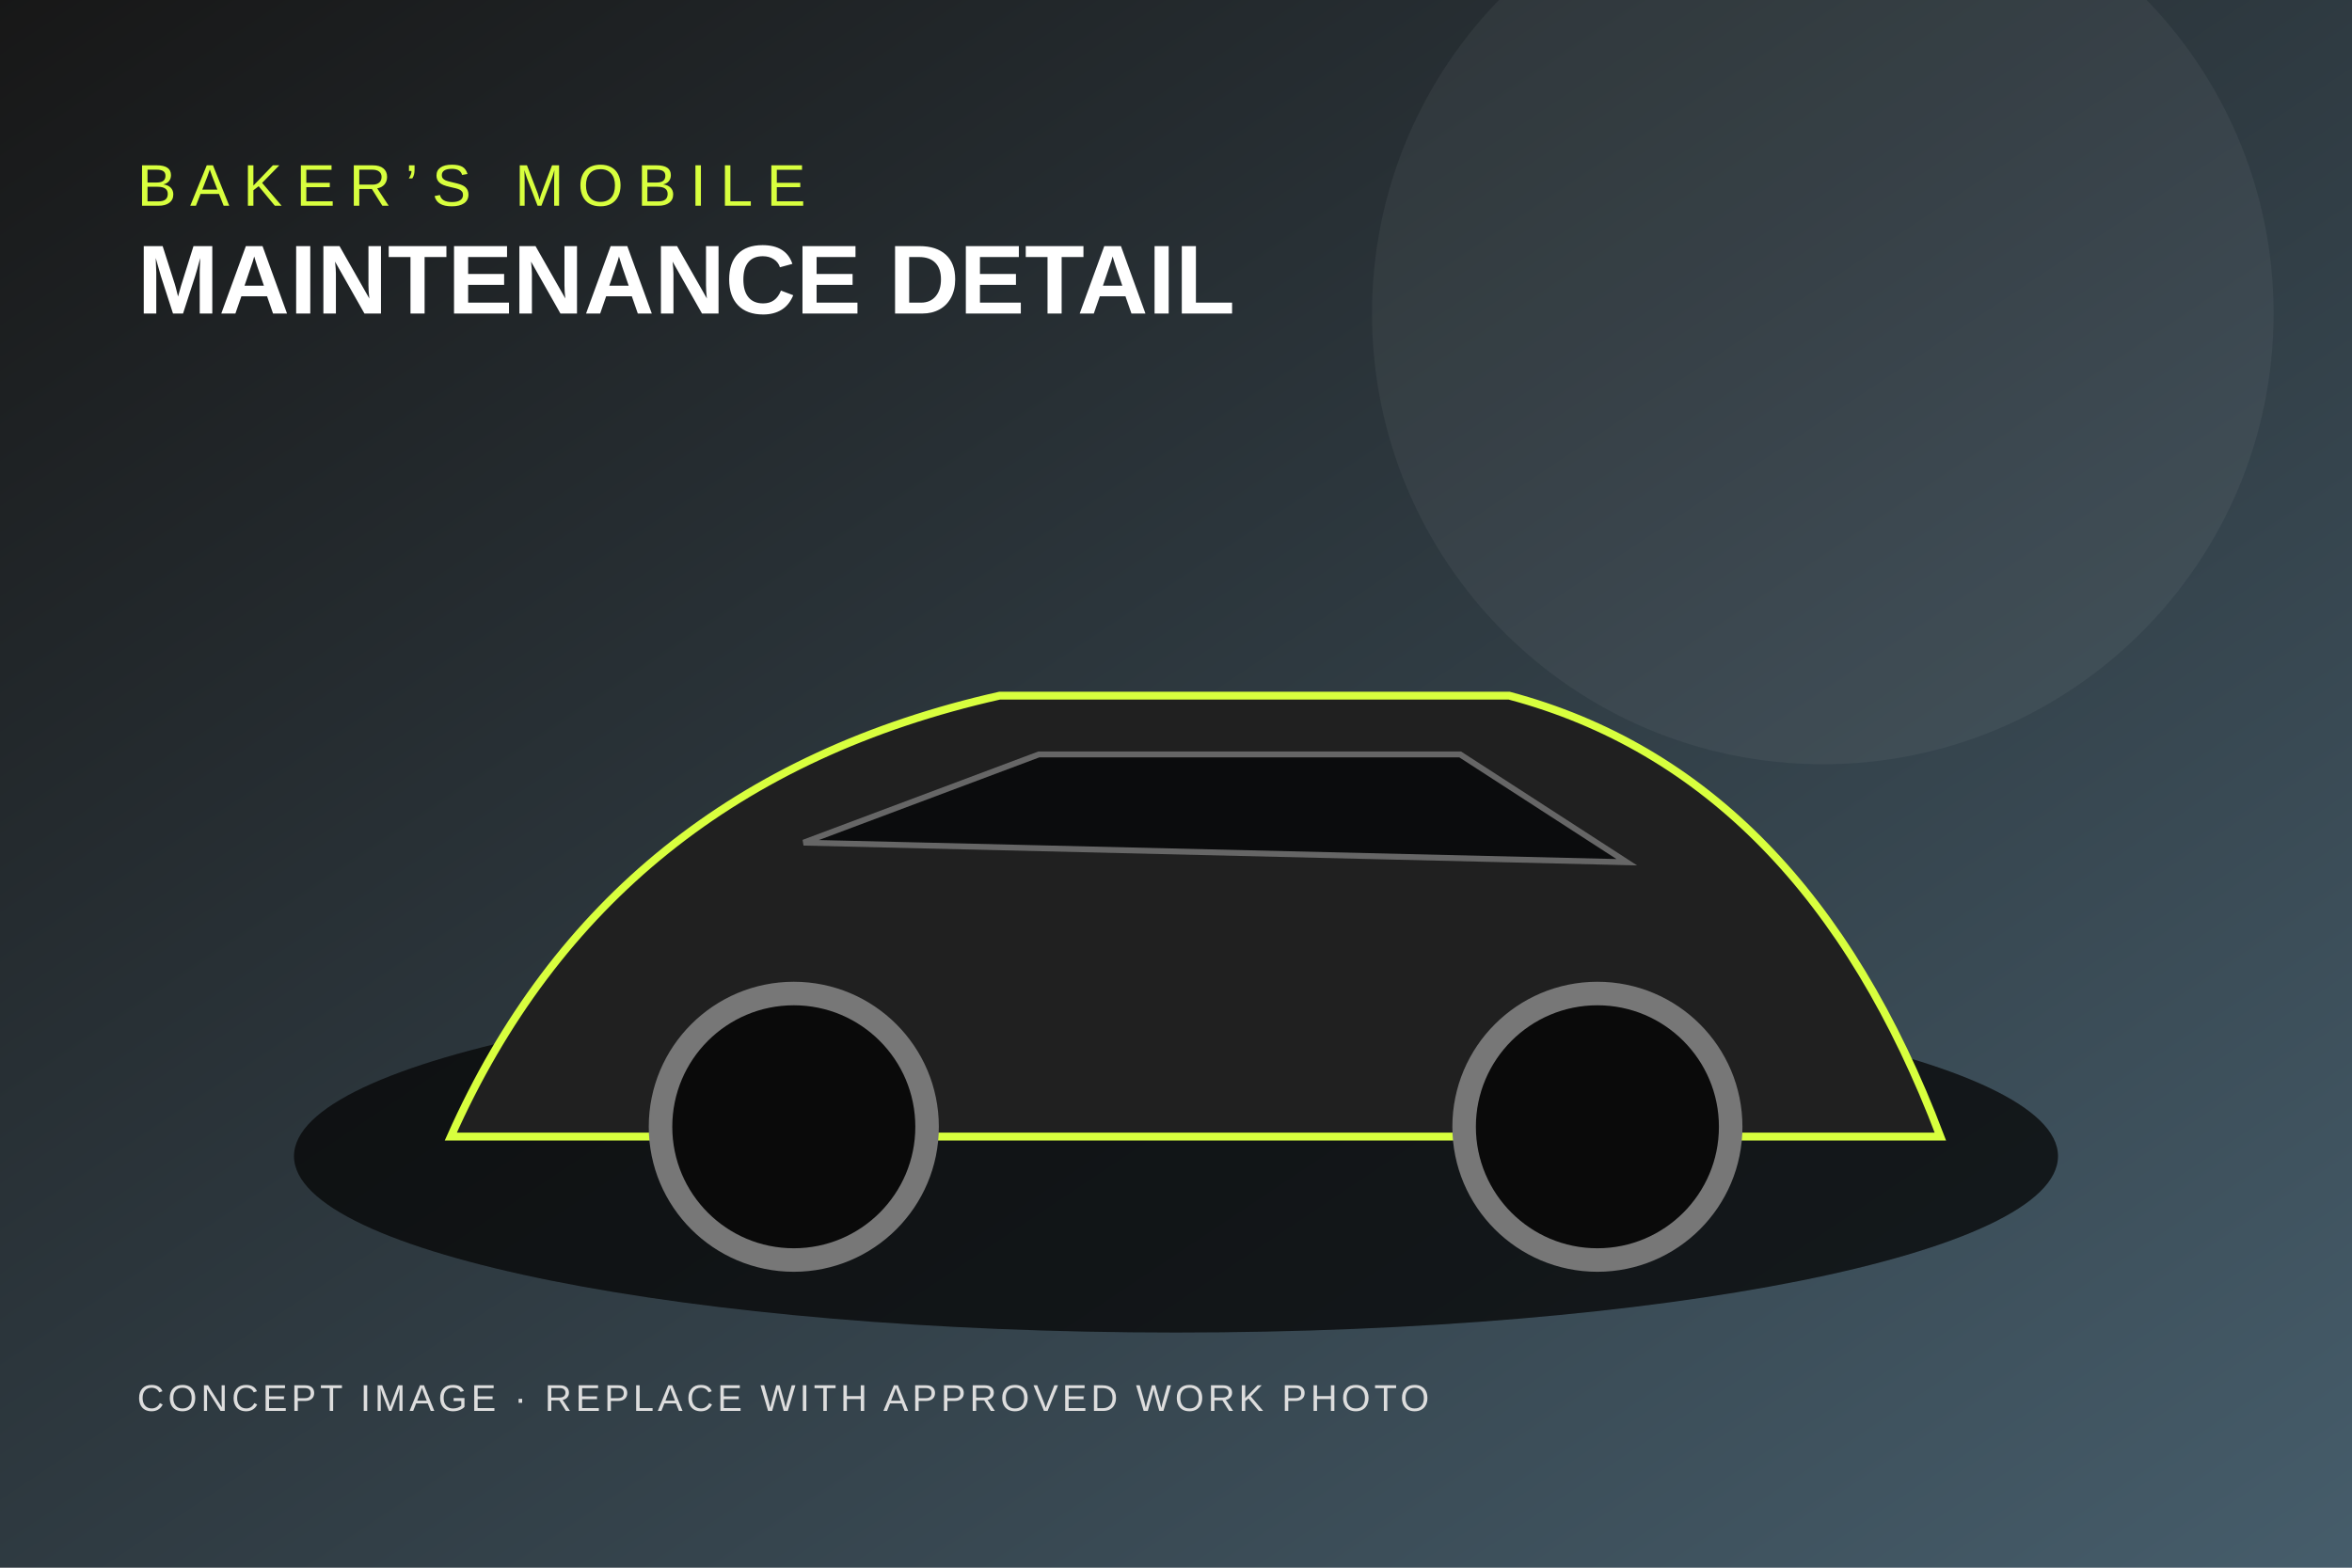
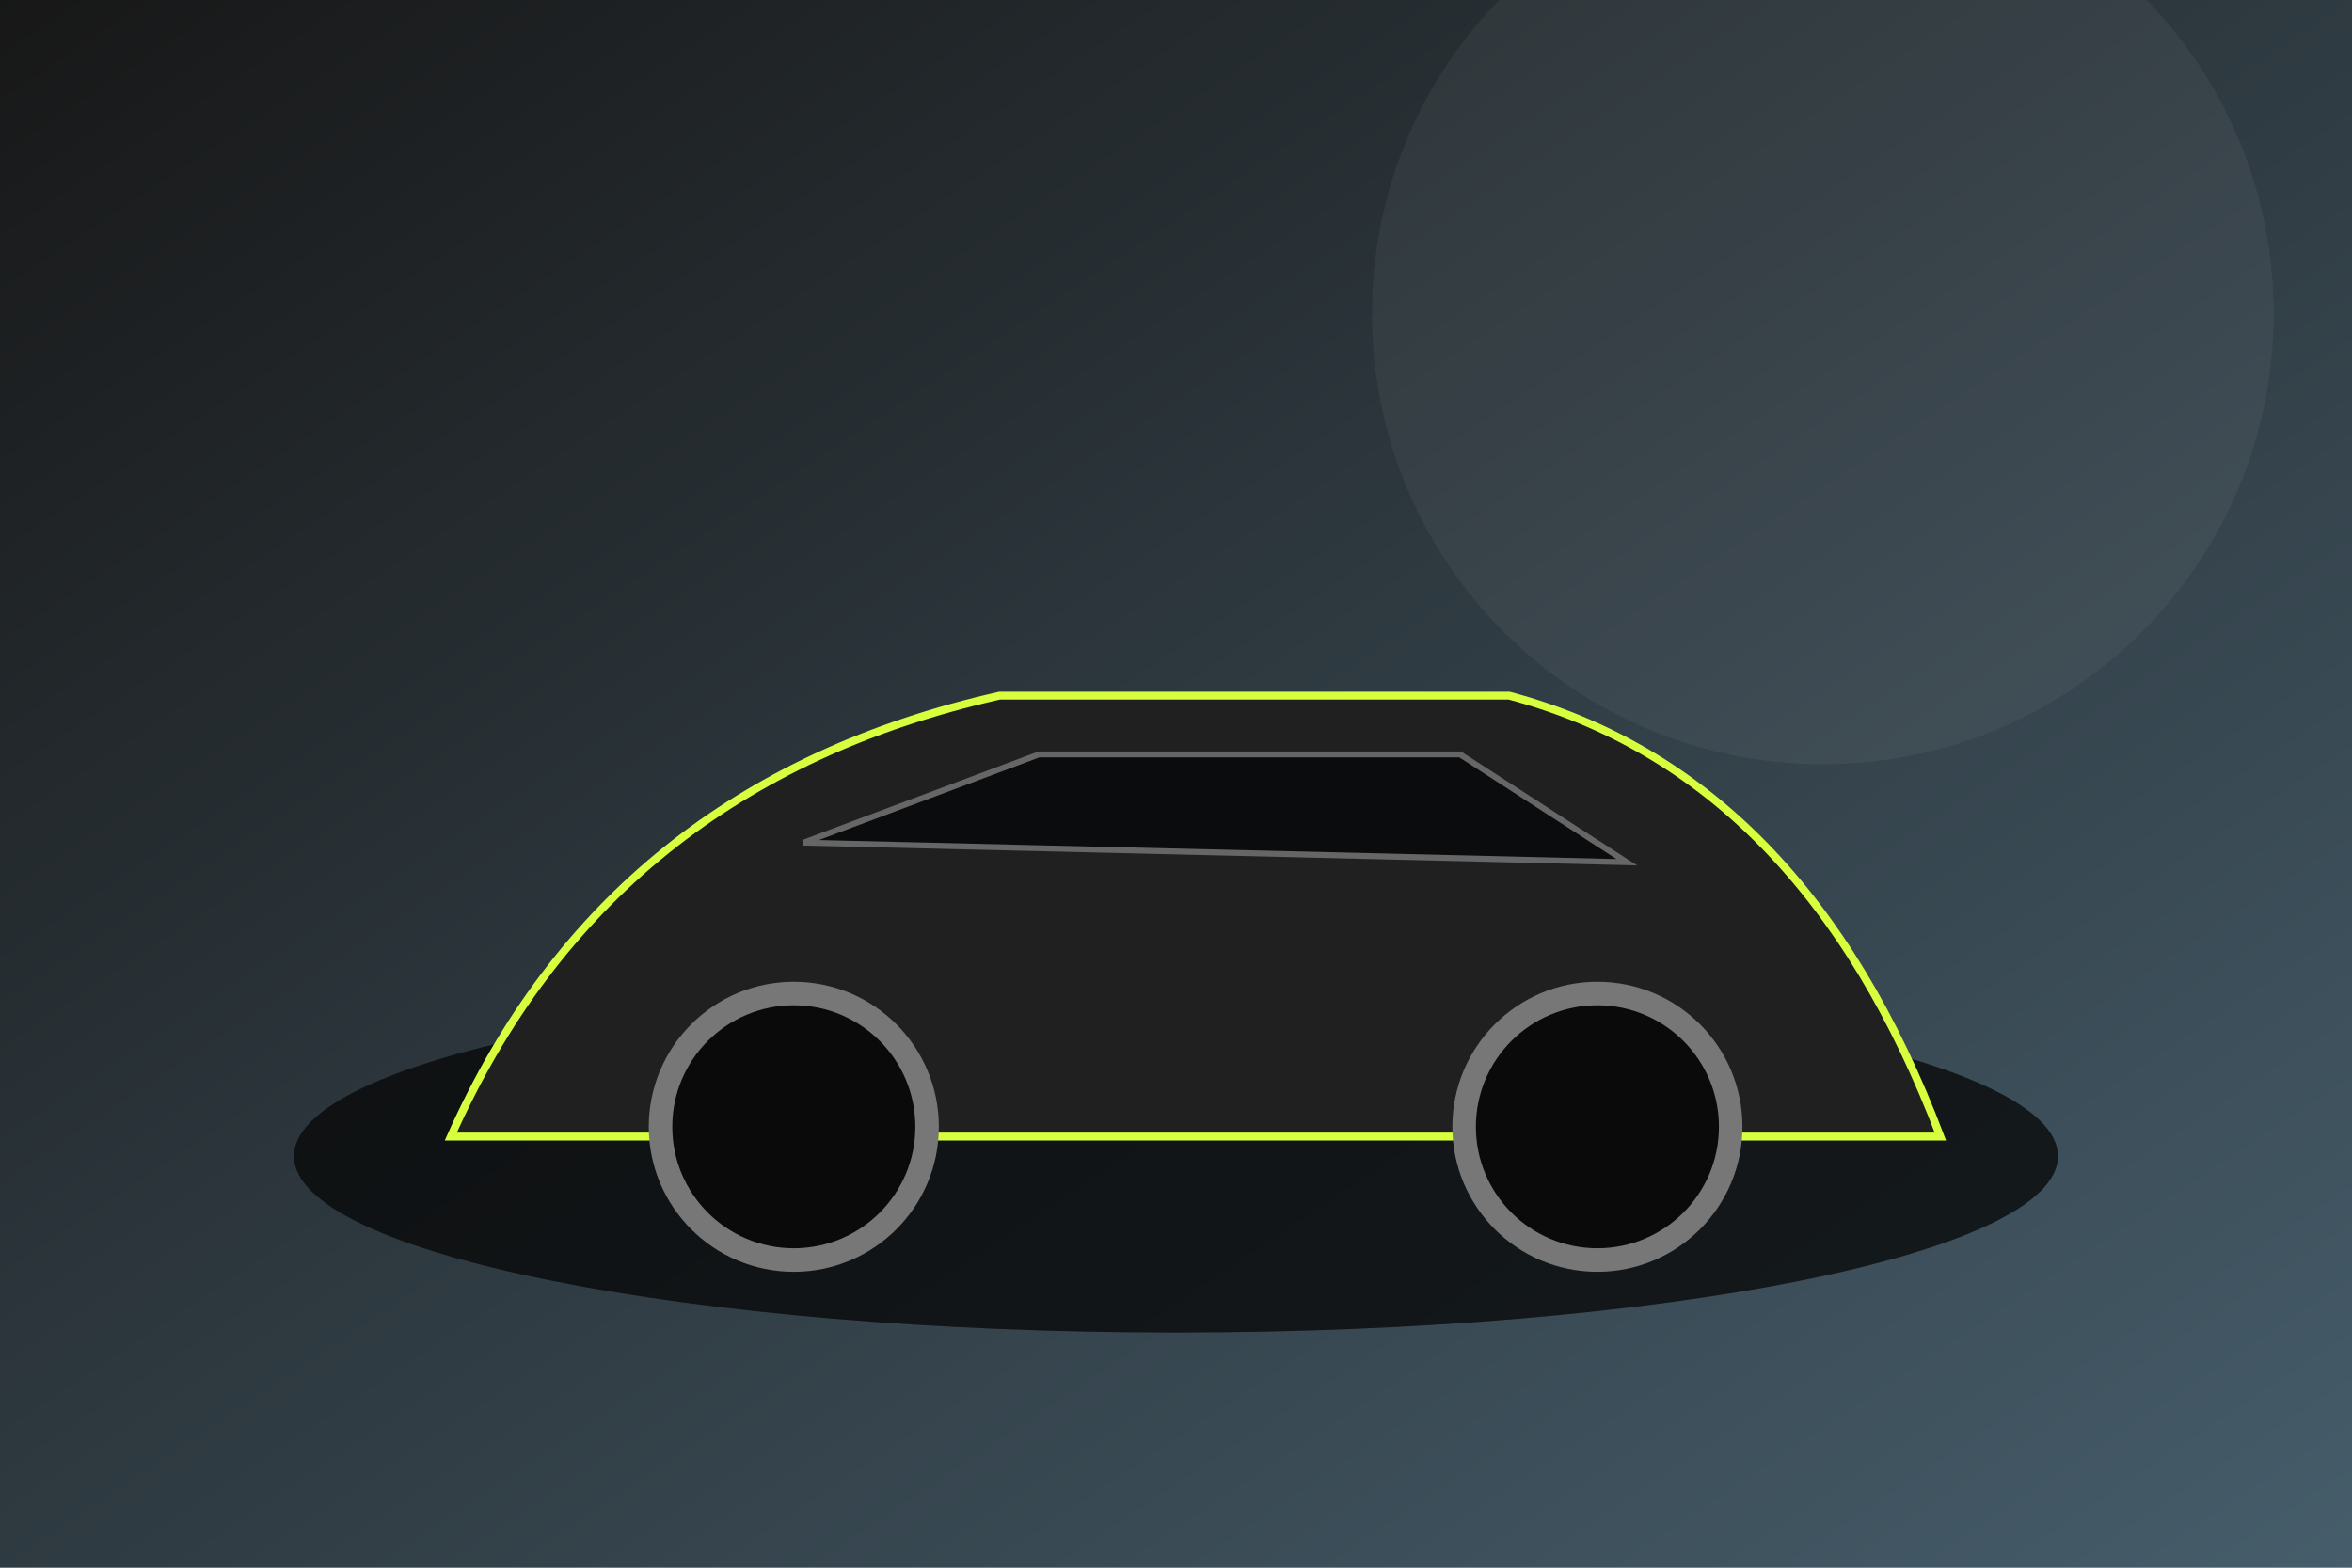
<svg xmlns="http://www.w3.org/2000/svg" viewBox="0 0 1200 800">
  <defs>
    <linearGradient id="g" x1="0" y1="0" x2="1" y2="1">
      <stop stop-color="#171717" />
      <stop offset="1" stop-color="#465d6b" />
    </linearGradient>
  </defs>
  <rect width="1200" height="800" fill="url(#g)" />
  <circle cx="930" cy="160" r="230" fill="rgba(255,255,255,.05)" />
  <ellipse cx="600" cy="590" rx="450" ry="90" fill="#050505" opacity=".75" />
  <path d="M230 580 Q310 400 510 355 L770 355 Q920 395 990 580 Z" fill="#202020" stroke="#d8ff3e" stroke-width="4" />
  <path d="M410 430 L530 385 L745 385 L830 440 Z" fill="#0b0c0d" stroke="#666" stroke-width="3" />
  <circle cx="405" cy="575" r="68" fill="#0a0a0a" stroke="#777" stroke-width="12" />
  <circle cx="815" cy="575" r="68" fill="#0a0a0a" stroke="#777" stroke-width="12" />
-   <text x="70" y="105" fill="#d8ff3e" font-family="Arial" font-size="30" letter-spacing="7">BAKER’S MOBILE</text>
-   <text x="70" y="160" fill="white" font-family="Arial" font-size="50" font-weight="700">MAINTENANCE DETAIL</text>
-   <text x="70" y="720" fill="#ddd" font-family="Arial" font-size="19" letter-spacing="2">CONCEPT IMAGE · REPLACE WITH APPROVED WORK PHOTO</text>
</svg>
